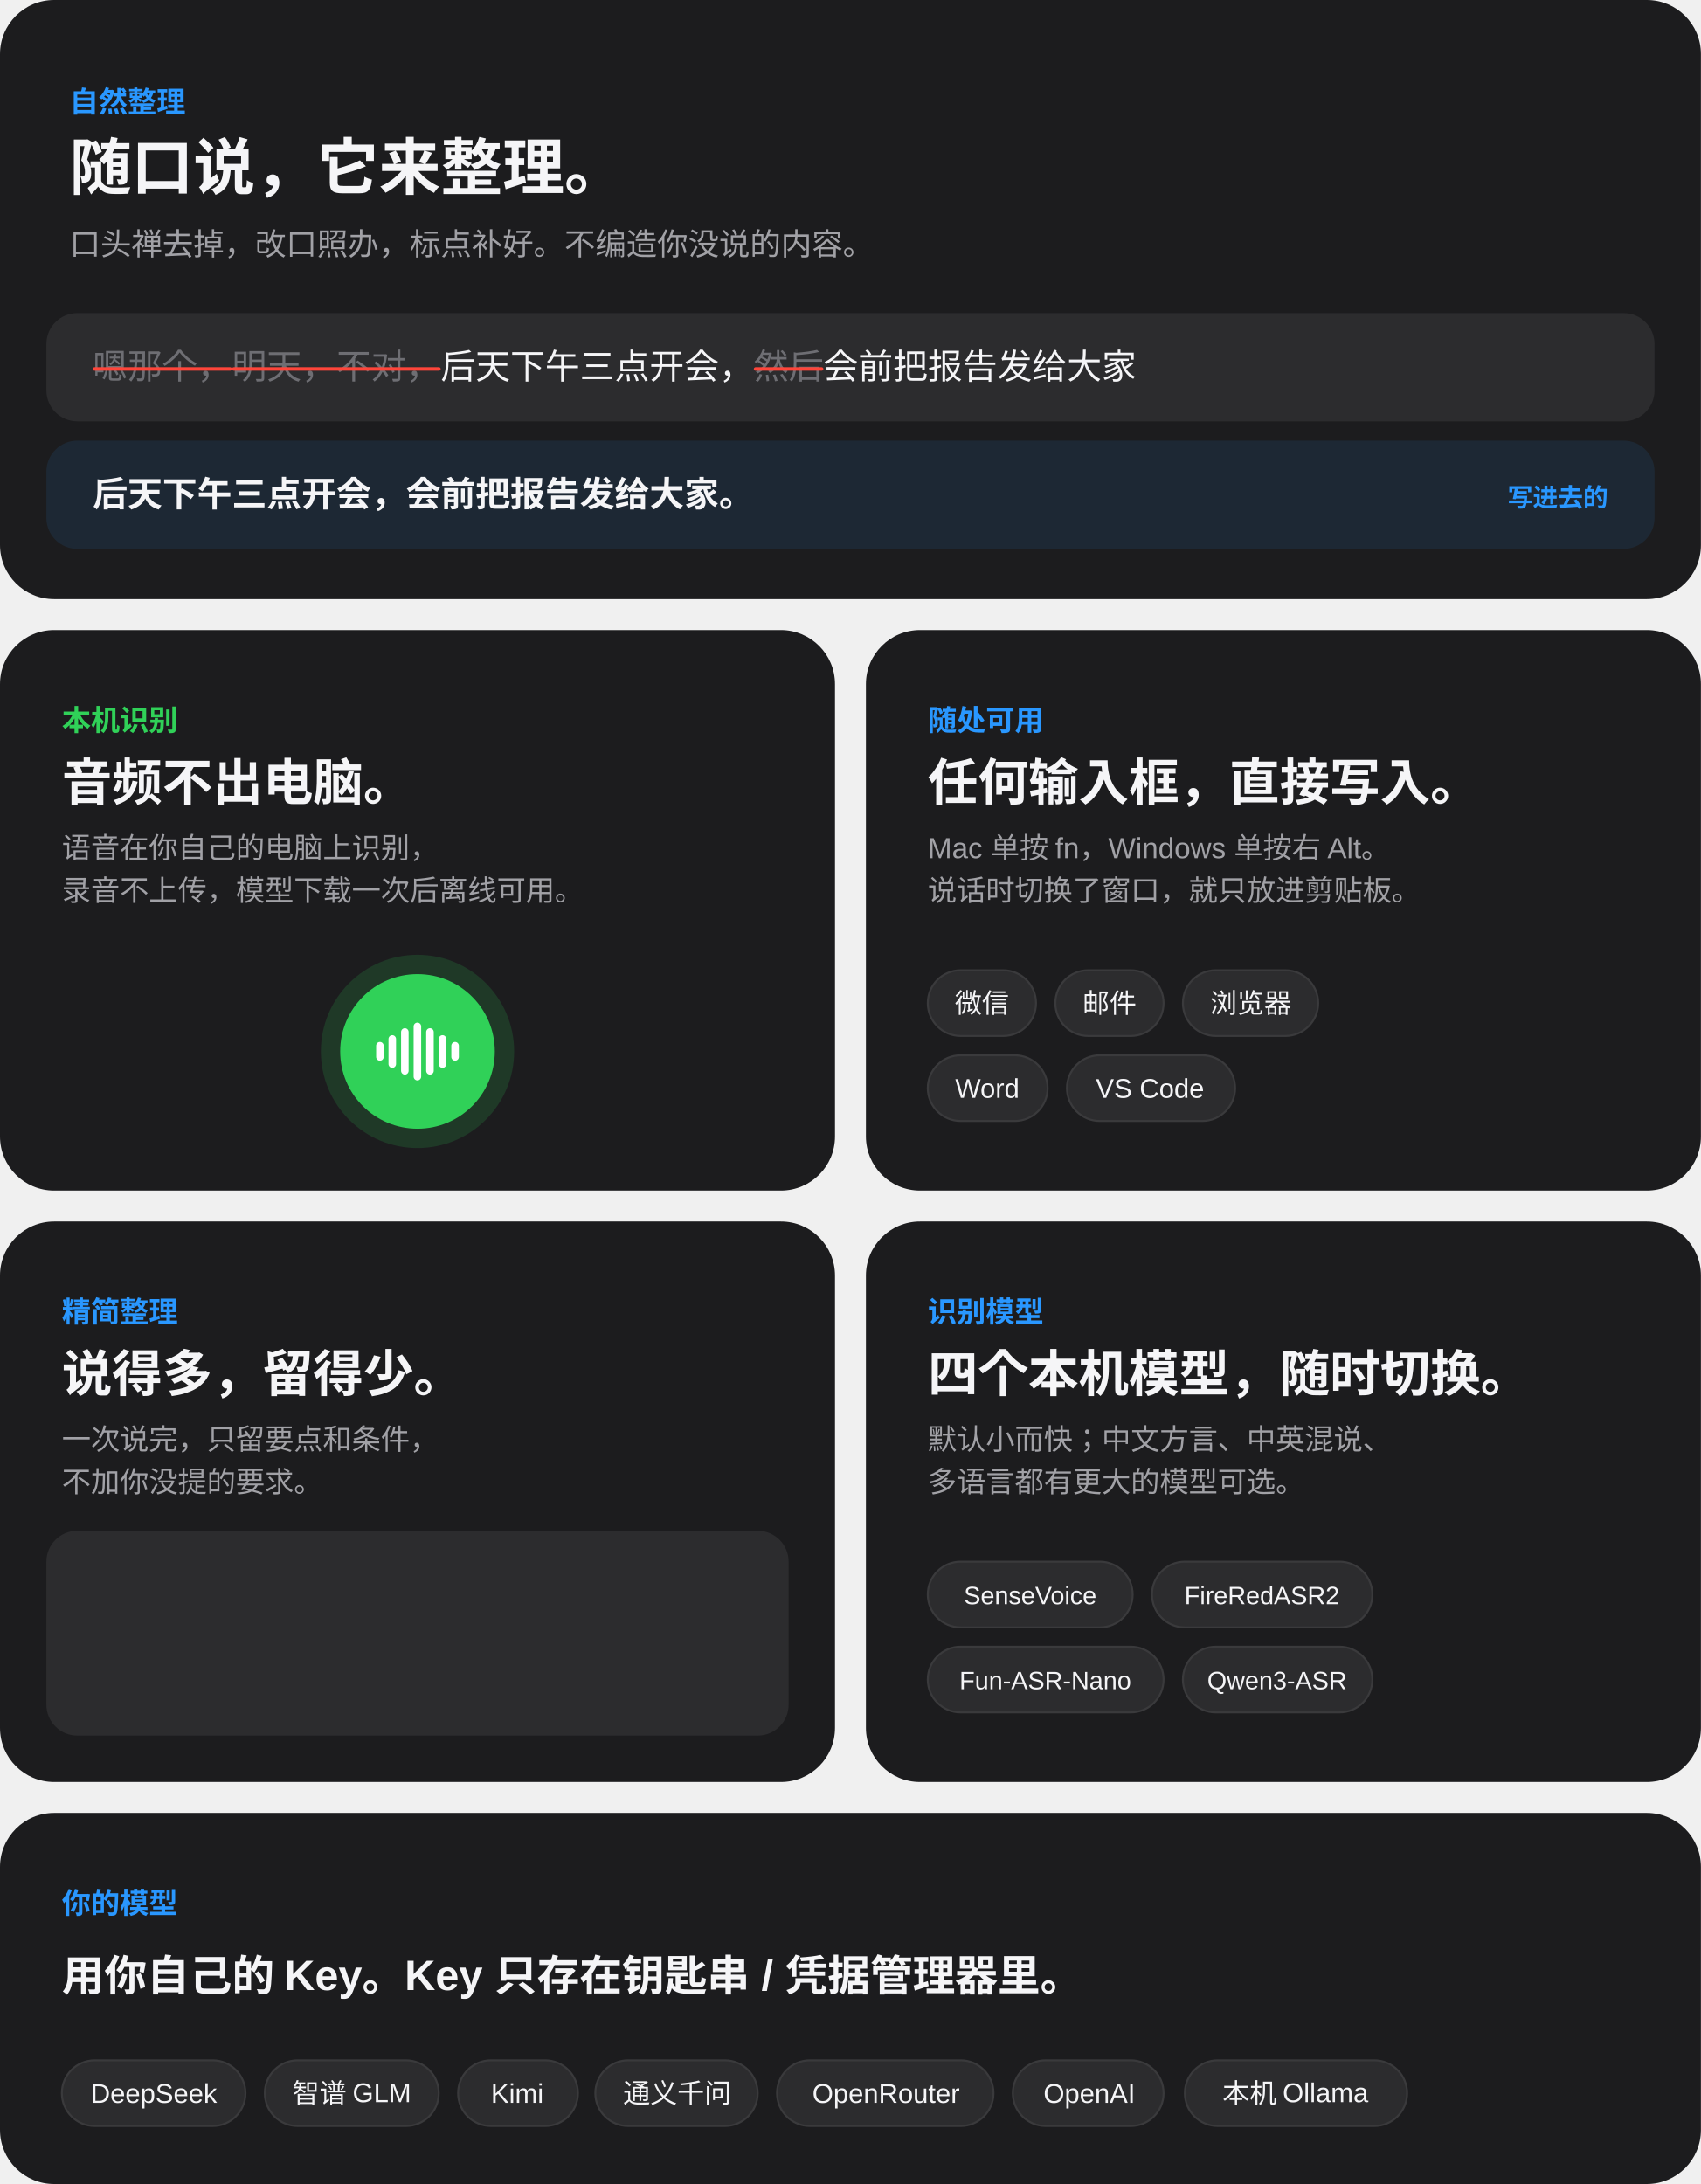
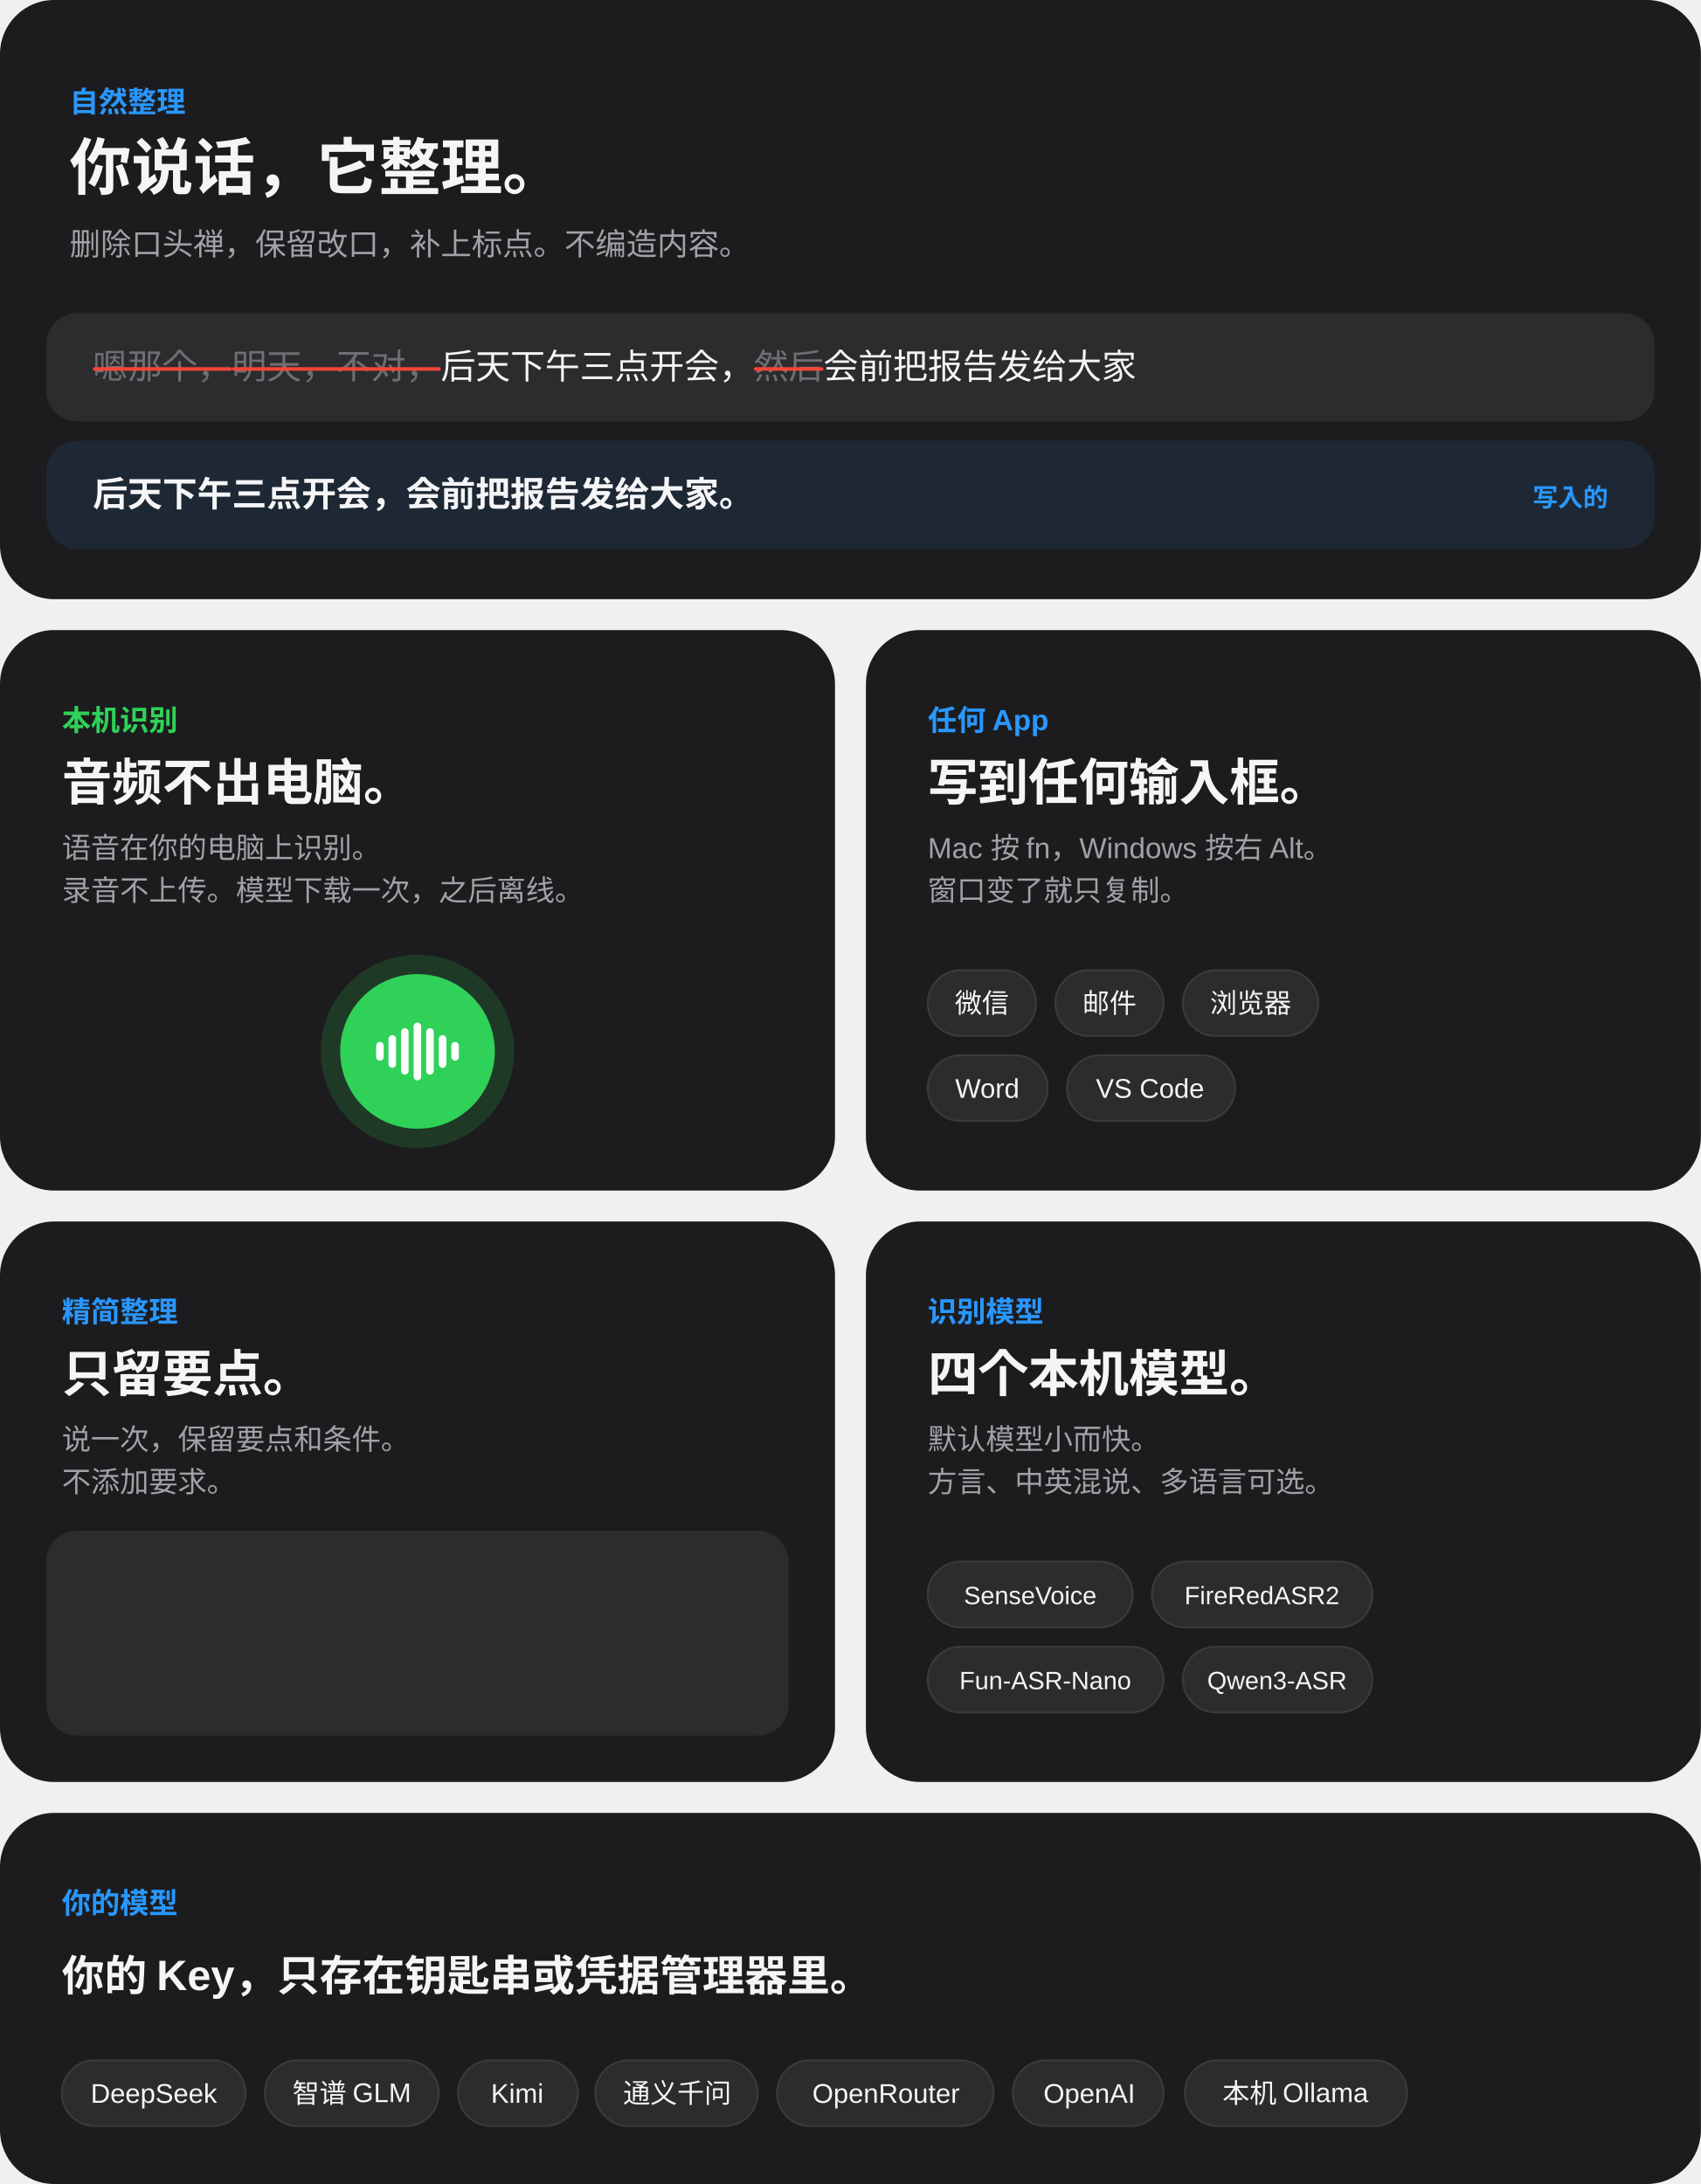
- <svg xmlns="http://www.w3.org/2000/svg" width="880" height="1130" viewBox="0 0 880 1130" role="img" aria-label="亮点：自然整理；音频不出电脑；任何输入框直接写入；精简整理；四个本机识别模型；用你自己的 Key。">
+ <svg xmlns="http://www.w3.org/2000/svg" width="880" height="1130" viewBox="0 0 880 1130" role="img" aria-label="功能：自然整理；音频不出电脑；写到任何输入框；精简整理；四个本机识别模型；你的 Key。">
  <style>
text { font-family: -apple-system, BlinkMacSystemFont, 'SF Pro Display', 'SF Pro Text', 'PingFang SC', 'Hiragino Sans GB', 'Microsoft YaHei', 'Helvetica Neue', Arial, sans-serif; }
.ink { fill: #f5f5f7; } .gray { fill: #a1a1a6; } .faint { fill: #6e6e73; }
.blue { fill: #2997ff; } .green { fill: #30d158; }
.grow { transform-box: fill-box; transform-origin: center; }
.left { transform-box: fill-box; transform-origin: left center; }
@media (prefers-reduced-motion: reduce) { * { animation: none !important; } }
.lb0 { animation: lbPulse 1.2s ease-in-out -0.00s infinite; }
.lb1 { animation: lbPulse 1.2s ease-in-out -0.48s infinite; }
.lb2 { animation: lbPulse 1.2s ease-in-out -0.26s infinite; }
.lb3 { animation: lbPulse 1.2s ease-in-out -0.74s infinite; }
.lb4 { animation: lbPulse 1.2s ease-in-out -0.52s infinite; }
.lb5 { animation: lbPulse 1.2s ease-in-out -1.00s infinite; }
.lb6 { animation: lbPulse 1.2s ease-in-out -0.78s infinite; }
@keyframes lbPulse { 0%,100% { transform: scaleY(1); } 50% { transform: scaleY(0.35); } }
.fade { animation: fade 6s ease-in-out infinite; }
.cut  { animation: cut 6s ease-in-out infinite; }
@keyframes cut  { 0%,15% { transform: scaleX(0); } 35%,85% { transform: scaleX(1); } 95%,100% { transform: scaleX(0); } }
@keyframes fade { 0%,35% { opacity: 1; } 50%,85% { opacity: .35; } 95%,100% { opacity: 1; } }
.pulse { animation: pulse 2.4s ease-out infinite; }
@keyframes pulse { 0% { transform: scale(.8); opacity: 1; } 100% { transform: scale(1.5); opacity: 0; } }
.result { animation: result 6s ease-in-out infinite; }
@keyframes result { 0%,30% { opacity: .25; } 42%,88% { opacity: 1; } 96%,100% { opacity: .25; } }
.pl { animation: pl 6s ease-out infinite; opacity: 0; }
.p0 { animation-delay: 0s; } .p1 { animation-delay: .35s; } .p2 { animation-delay: .7s; } .p3 { animation-delay: 1.05s; } .p4 { animation-delay: 1.4s; }
@keyframes pl { 0% { opacity: 0; transform: translateX(-6px); } 8%,80% { opacity: 1; transform: translateX(0); } 92%,100% { opacity: 0; } }
.m0,.m1,.n0,.n1 { animation: pick 8s ease-in-out infinite; }
.m1 { animation-delay: -6s; } .n0 { animation-delay: -4s; } .n1 { animation-delay: -2s; }
@keyframes pick { 0%,22% { opacity: 1; } 27%,95% { opacity: .5; } 100% { opacity: 1; } }
</style>
  <g transform="translate(0,0)">
    <rect width="880" height="310" rx="28" fill="#1c1c1e" />
    <text x="36" y="58" font-size="15" font-weight="600" text-anchor="start" class="blue">自然整理</text>
-     <text x="36" y="98" font-size="32" font-weight="700" text-anchor="start" class="ink">随口说，它来整理。</text>
-     <text x="36" y="132" font-size="16" font-weight="400" text-anchor="start" class="gray">口头禅去掉，改口照办，标点补好。不编造你没说的内容。</text>
+     <text x="36" y="98" font-size="32" font-weight="700" text-anchor="start" class="ink">你说话，它整理。</text>
+     <text x="36" y="132" font-size="16" font-weight="400" text-anchor="start" class="gray">删除口头禅，保留改口，补上标点。不编造内容。</text>
    <rect x="24" y="162" width="832" height="56" rx="16" fill="#2c2c2e" />
    <g class="fade">
      <text x="48" y="196" font-size="18" font-weight="400" text-anchor="start" class="faint">嗯那个，</text>
    </g>
    <rect class="left cut" x="48" y="190" width="72" height="1.8" rx="0.9" fill="#ff453a" />
    <g class="fade">
      <text x="120" y="196" font-size="18" font-weight="400" text-anchor="start" class="faint">明天，不对，</text>
    </g>
    <rect class="left cut" x="120" y="190" width="108" height="1.8" rx="0.9" fill="#ff453a" />
    <g class="">
      <text x="228" y="196" font-size="18" font-weight="400" text-anchor="start" class="ink">后天下午三点开会，</text>
    </g>
    <g class="fade">
      <text x="390" y="196" font-size="18" font-weight="400" text-anchor="start" class="faint">然后</text>
    </g>
    <rect class="left cut" x="390" y="190" width="36" height="1.8" rx="0.9" fill="#ff453a" />
    <g class="">
      <text x="426" y="196" font-size="18" font-weight="400" text-anchor="start" class="ink">会前把报告发给大家</text>
    </g>
    <g class="result">
      <rect x="24" y="228" width="832" height="56" rx="16" fill="#2997ff" fill-opacity="0.10" />
      <text x="48" y="262" font-size="18" font-weight="600" text-anchor="start" class="ink">后天下午三点开会，会前把报告发给大家。</text>
-       <text x="832" y="262" font-size="13" font-weight="600" text-anchor="end" class="blue">写进去的</text>
+       <text x="832" y="262" font-size="13" font-weight="600" text-anchor="end" class="blue">写入的</text>
    </g>
  </g>
  <g transform="translate(0,326)">
    <rect width="432.0" height="290" rx="28" fill="#1c1c1e" />
    <text x="32" y="52" font-size="15" font-weight="600" text-anchor="start" class="green">本机识别</text>
    <text x="32" y="88" font-size="26" font-weight="700" text-anchor="start" class="ink">音频不出电脑。</text>
-     <text x="32" y="118" font-size="15" font-weight="400" text-anchor="start" class="gray">语音在你自己的电脑上识别，</text>
-     <text x="32" y="140" font-size="15" font-weight="400" text-anchor="start" class="gray">录音不上传，模型下载一次后离线可用。</text>
+     <text x="32" y="118" font-size="15" font-weight="400" text-anchor="start" class="gray">语音在你的电脑上识别。</text>
+     <text x="32" y="140" font-size="15" font-weight="400" text-anchor="start" class="gray">录音不上传。模型下载一次，之后离线。</text>
    <circle class="grow pulse" cx="216.0" cy="218" r="50" fill="#30d158" fill-opacity="0.16" />
    <circle cx="216.0" cy="218" r="40" fill="#30d158" />
    <rect class="grow lb0" x="194.6" y="213.1" width="3.9" height="9.7" rx="2.0" fill="#ffffff" />
    <rect class="grow lb1" x="201.0" y="209.6" width="3.9" height="16.9" rx="2.0" fill="#ffffff" />
    <rect class="grow lb2" x="207.5" y="206.0" width="3.9" height="24.0" rx="2.0" fill="#ffffff" />
    <rect class="grow lb3" x="214.0" y="203.1" width="3.9" height="29.9" rx="2.0" fill="#ffffff" />
    <rect class="grow lb4" x="220.5" y="206.0" width="3.9" height="24.0" rx="2.0" fill="#ffffff" />
    <rect class="grow lb5" x="227.0" y="209.6" width="3.9" height="16.9" rx="2.0" fill="#ffffff" />
    <rect class="grow lb6" x="233.5" y="213.1" width="3.9" height="9.7" rx="2.0" fill="#ffffff" />
  </g>
  <g transform="translate(448.0,326)">
    <rect width="432.0" height="290" rx="28" fill="#1c1c1e" />
-     <text x="32" y="52" font-size="15" font-weight="600" text-anchor="start" class="blue">随处可用</text>
-     <text x="32" y="88" font-size="26" font-weight="700" text-anchor="start" class="ink">任何输入框，直接写入。</text>
-     <text x="32" y="118" font-size="15" font-weight="400" text-anchor="start" class="gray">Mac 单按 fn，Windows 单按右 Alt。</text>
-     <text x="32" y="140" font-size="15" font-weight="400" text-anchor="start" class="gray">说话时切换了窗口，就只放进剪贴板。</text>
+     <text x="32" y="52" font-size="15" font-weight="600" text-anchor="start" class="blue">任何 App</text>
+     <text x="32" y="88" font-size="26" font-weight="700" text-anchor="start" class="ink">写到任何输入框。</text>
+     <text x="32" y="118" font-size="15" font-weight="400" text-anchor="start" class="gray">Mac 按 fn，Windows 按右 Alt。</text>
+     <text x="32" y="140" font-size="15" font-weight="400" text-anchor="start" class="gray">窗口变了就只复制。</text>
    <g>
      <rect x="32" y="176" width="56" height="34" rx="17" fill="#2c2c2e" stroke="#3a3a3c" />
      <text x="60.0" y="198" font-size="14" font-weight="500" text-anchor="middle" class="ink">微信</text>
    </g>
    <g>
      <rect x="98" y="176" width="56" height="34" rx="17" fill="#2c2c2e" stroke="#3a3a3c" />
      <text x="126.0" y="198" font-size="14" font-weight="500" text-anchor="middle" class="ink">邮件</text>
    </g>
    <g>
      <rect x="164" y="176" width="70" height="34" rx="17" fill="#2c2c2e" stroke="#3a3a3c" />
      <text x="199.0" y="198" font-size="14" font-weight="500" text-anchor="middle" class="ink">浏览器</text>
    </g>
    <g>
      <rect x="32" y="220" width="62" height="34" rx="17" fill="#2c2c2e" stroke="#3a3a3c" />
      <text x="62.8" y="242" font-size="14" font-weight="500" text-anchor="middle" class="ink">Word</text>
    </g>
    <g>
      <rect x="104" y="220" width="87" height="34" rx="17" fill="#2c2c2e" stroke="#3a3a3c" />
      <text x="147.0" y="242" font-size="14" font-weight="500" text-anchor="middle" class="ink">VS Code</text>
    </g>
  </g>
  <g transform="translate(0,632)">
    <rect width="432.0" height="290" rx="28" fill="#1c1c1e" />
    <text x="32" y="52" font-size="15" font-weight="600" text-anchor="start" class="blue">精简整理</text>
-     <text x="32" y="88" font-size="26" font-weight="700" text-anchor="start" class="ink">说得多，留得少。</text>
-     <text x="32" y="118" font-size="15" font-weight="400" text-anchor="start" class="gray">一次说完，只留要点和条件，</text>
-     <text x="32" y="140" font-size="15" font-weight="400" text-anchor="start" class="gray">不加你没提的要求。</text>
+     <text x="32" y="88" font-size="26" font-weight="700" text-anchor="start" class="ink">只留要点。</text>
+     <text x="32" y="118" font-size="15" font-weight="400" text-anchor="start" class="gray">说一次，保留要点和条件。</text>
+     <text x="32" y="140" font-size="15" font-weight="400" text-anchor="start" class="gray">不添加要求。</text>
    <rect x="24" y="160" width="384.0" height="106" rx="16" fill="#2c2c2e" />
    <g class="pl p0">
      <text x="44" y="190" font-size="14" font-weight="500" text-anchor="start" class="ink">请写本周周报，发给老板，篇幅简短。</text>
    </g>
    <g class="pl p1">
      <text x="44" y="220" font-size="14" font-weight="500" text-anchor="start" class="ink">1. 完成登录页改版。</text>
    </g>
    <g class="pl p2">
      <text x="44" y="250" font-size="14" font-weight="500" text-anchor="start" class="ink">2. 修复了几个 bug。</text>
    </g>
  </g>
  <g transform="translate(448.0,632)">
    <rect width="432.0" height="290" rx="28" fill="#1c1c1e" />
    <text x="32" y="52" font-size="15" font-weight="600" text-anchor="start" class="blue">识别模型</text>
-     <text x="32" y="88" font-size="26" font-weight="700" text-anchor="start" class="ink">四个本机模型，随时切换。</text>
-     <text x="32" y="118" font-size="15" font-weight="400" text-anchor="start" class="gray">默认小而快；中文方言、中英混说、</text>
-     <text x="32" y="140" font-size="15" font-weight="400" text-anchor="start" class="gray">多语言都有更大的模型可选。</text>
+     <text x="32" y="88" font-size="26" font-weight="700" text-anchor="start" class="ink">四个本机模型。</text>
+     <text x="32" y="118" font-size="15" font-weight="400" text-anchor="start" class="gray">默认模型小而快。</text>
+     <text x="32" y="140" font-size="15" font-weight="400" text-anchor="start" class="gray">方言、中英混说、多语言可选。</text>
    <g class="m0">
      <rect x="32" y="176" width="106" height="34" rx="17" fill="#2c2c2e" stroke="#3a3a3c" />
      <text x="85.0" y="198" font-size="13" font-weight="500" text-anchor="middle" class="ink">SenseVoice</text>
    </g>
    <g class="m1">
      <rect x="148" y="176" width="114" height="34" rx="17" fill="#2c2c2e" stroke="#3a3a3c" />
      <text x="204.9" y="198" font-size="13" font-weight="500" text-anchor="middle" class="ink">FireRedASR2</text>
    </g>
    <g class="n0">
      <rect x="32" y="220" width="122" height="34" rx="17" fill="#2c2c2e" stroke="#3a3a3c" />
      <text x="92.8" y="242" font-size="13" font-weight="500" text-anchor="middle" class="ink">Fun-ASR-Nano</text>
    </g>
    <g class="n1">
      <rect x="164" y="220" width="98" height="34" rx="17" fill="#2c2c2e" stroke="#3a3a3c" />
      <text x="212.7" y="242" font-size="13" font-weight="500" text-anchor="middle" class="ink">Qwen3-ASR</text>
    </g>
  </g>
  <g transform="translate(0,938)">
    <rect width="880" height="192" rx="28" fill="#1c1c1e" />
    <text x="32" y="52" font-size="15" font-weight="600" text-anchor="start" class="blue">你的模型</text>
-     <text x="32" y="92" font-size="22" font-weight="700" text-anchor="start" class="ink">用你自己的 Key。Key 只存在钥匙串 / 凭据管理器里。</text>
+     <text x="32" y="92" font-size="22" font-weight="700" text-anchor="start" class="ink">你的 Key，只存在钥匙串或凭据管理器里。</text>
    <g>
      <rect x="32" y="128" width="95" height="34" rx="17" fill="#2c2c2e" stroke="#3a3a3c" />
      <text x="79.6" y="150" font-size="14" font-weight="500" text-anchor="middle" class="ink">DeepSeek</text>
    </g>
    <g>
      <rect x="137" y="128" width="90" height="34" rx="17" fill="#2c2c2e" stroke="#3a3a3c" />
      <text x="182.0" y="150" font-size="14" font-weight="500" text-anchor="middle" class="ink">智谱 GLM</text>
    </g>
    <g>
      <rect x="237" y="128" width="62" height="34" rx="17" fill="#2c2c2e" stroke="#3a3a3c" />
      <text x="267.6" y="150" font-size="14" font-weight="500" text-anchor="middle" class="ink">Kimi</text>
    </g>
    <g>
      <rect x="308" y="128" width="84" height="34" rx="17" fill="#2c2c2e" stroke="#3a3a3c" />
      <text x="350.4" y="150" font-size="14" font-weight="500" text-anchor="middle" class="ink">通义千问</text>
    </g>
    <g>
      <rect x="402" y="128" width="112" height="34" rx="17" fill="#2c2c2e" stroke="#3a3a3c" />
      <text x="458.4" y="150" font-size="14" font-weight="500" text-anchor="middle" class="ink">OpenRouter</text>
    </g>
    <g>
      <rect x="524" y="128" width="78" height="34" rx="17" fill="#2c2c2e" stroke="#3a3a3c" />
      <text x="563.6" y="150" font-size="14" font-weight="500" text-anchor="middle" class="ink">OpenAI</text>
    </g>
    <g>
      <rect x="613" y="128" width="115" height="34" rx="17" fill="#2c2c2e" stroke="#3a3a3c" />
      <text x="670.2" y="150" font-size="14" font-weight="500" text-anchor="middle" class="ink">本机 Ollama</text>
    </g>
  </g>
</svg>
